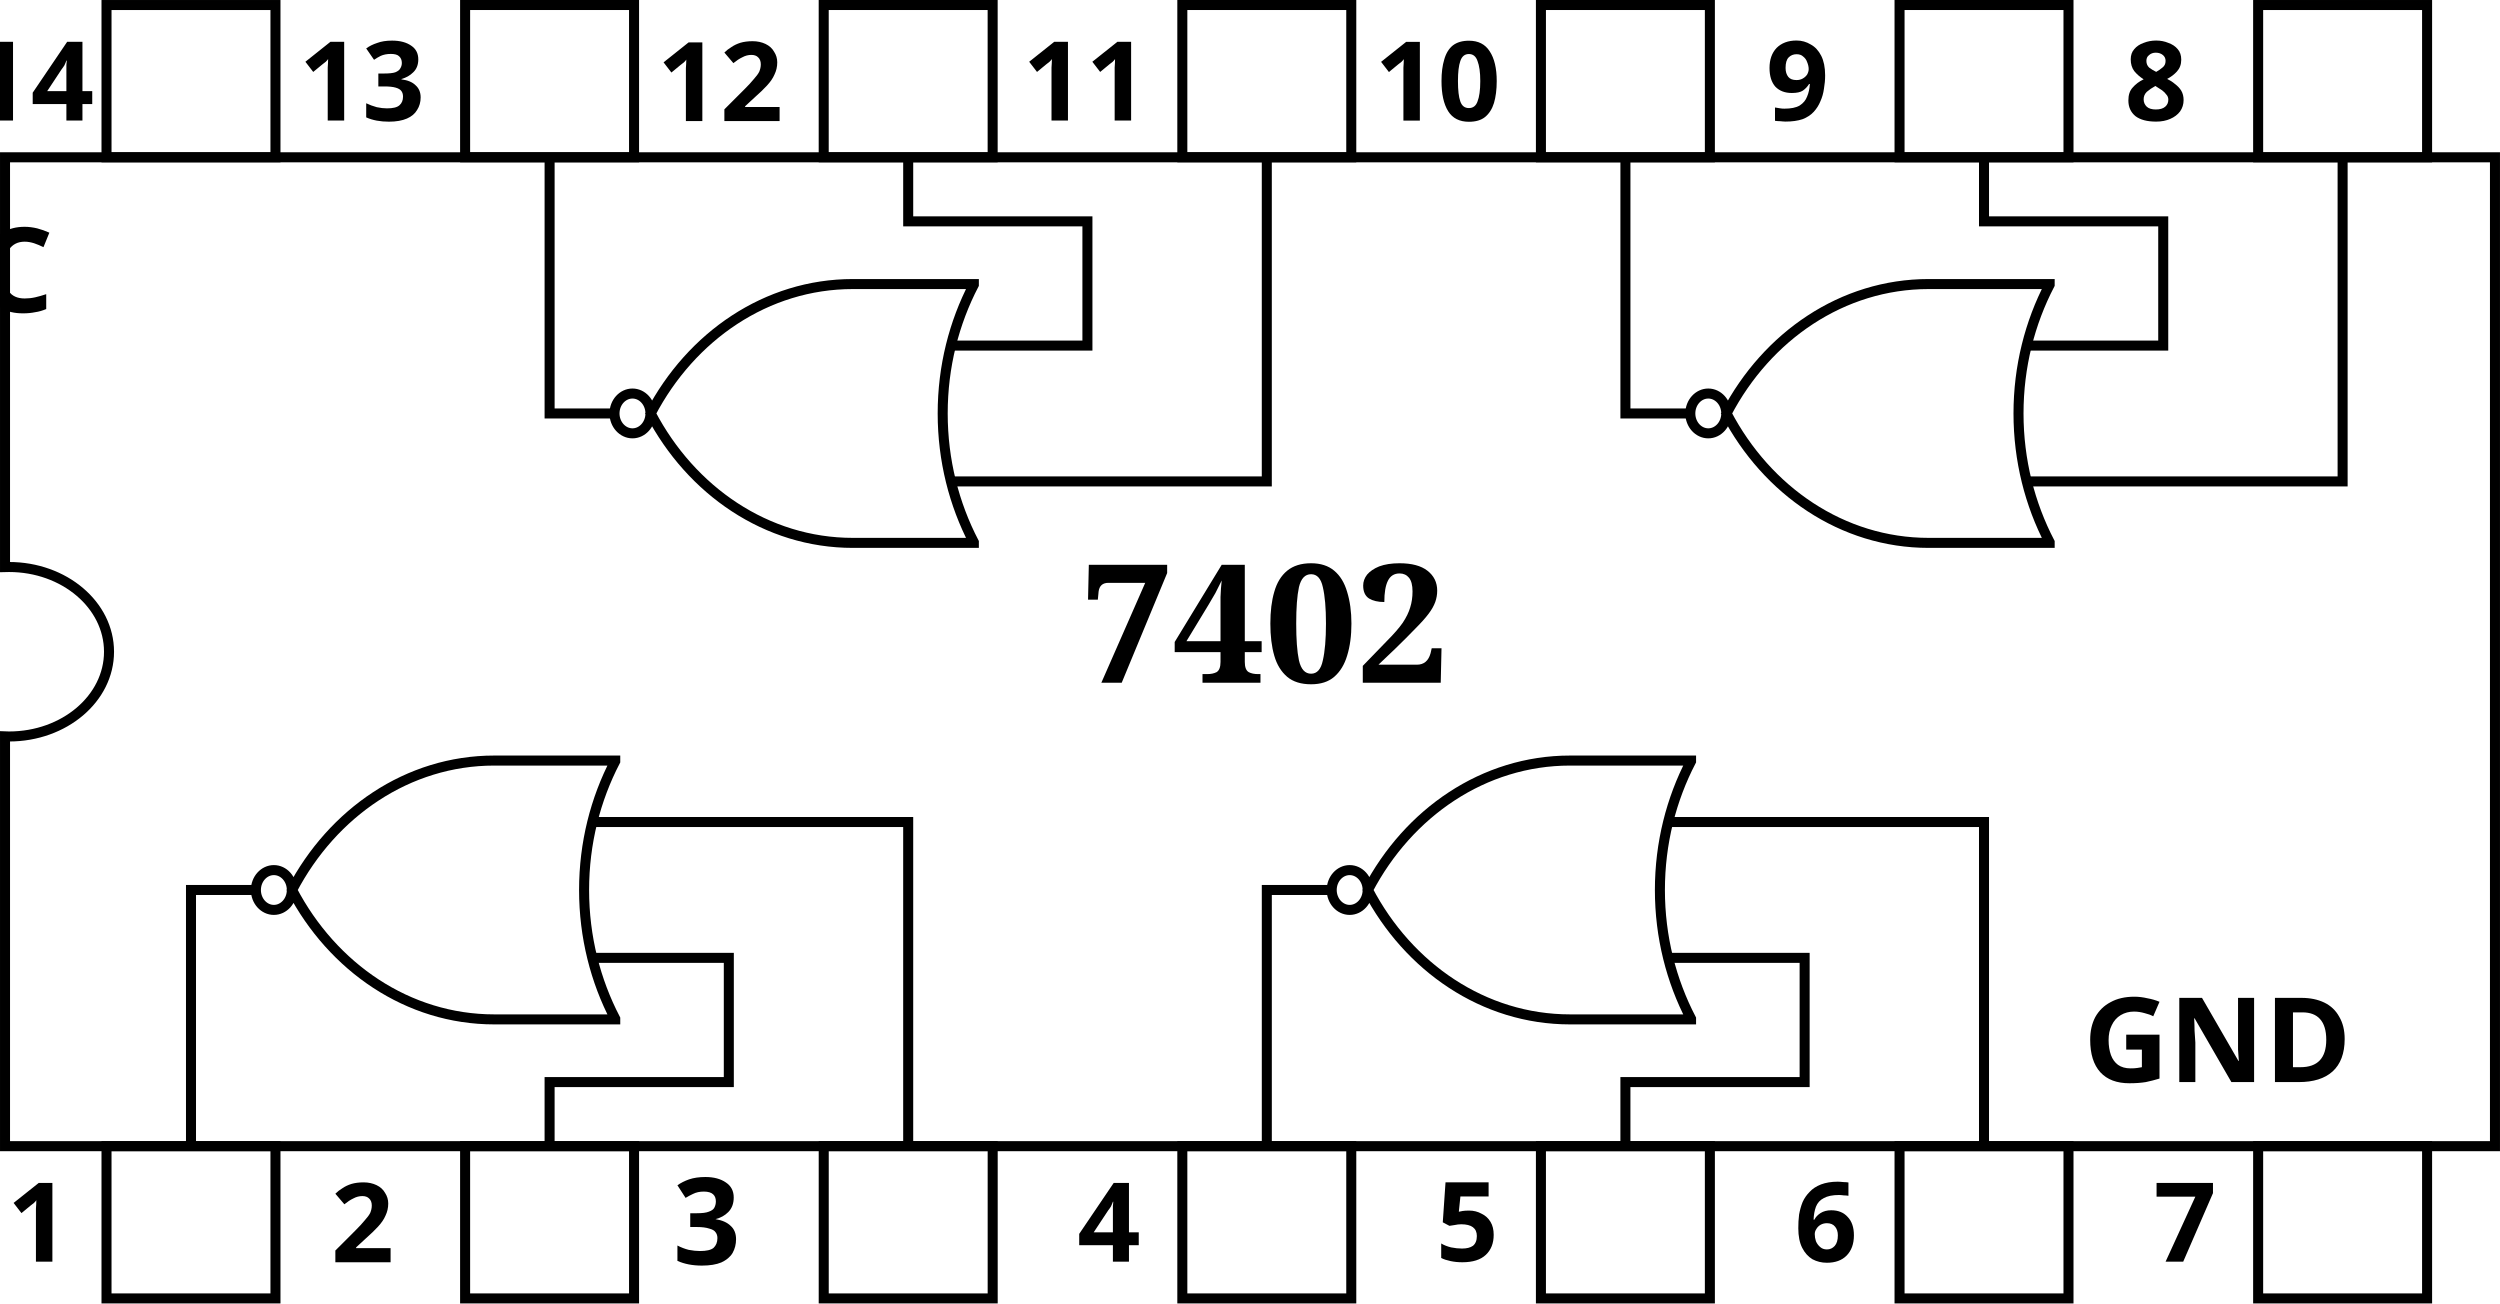
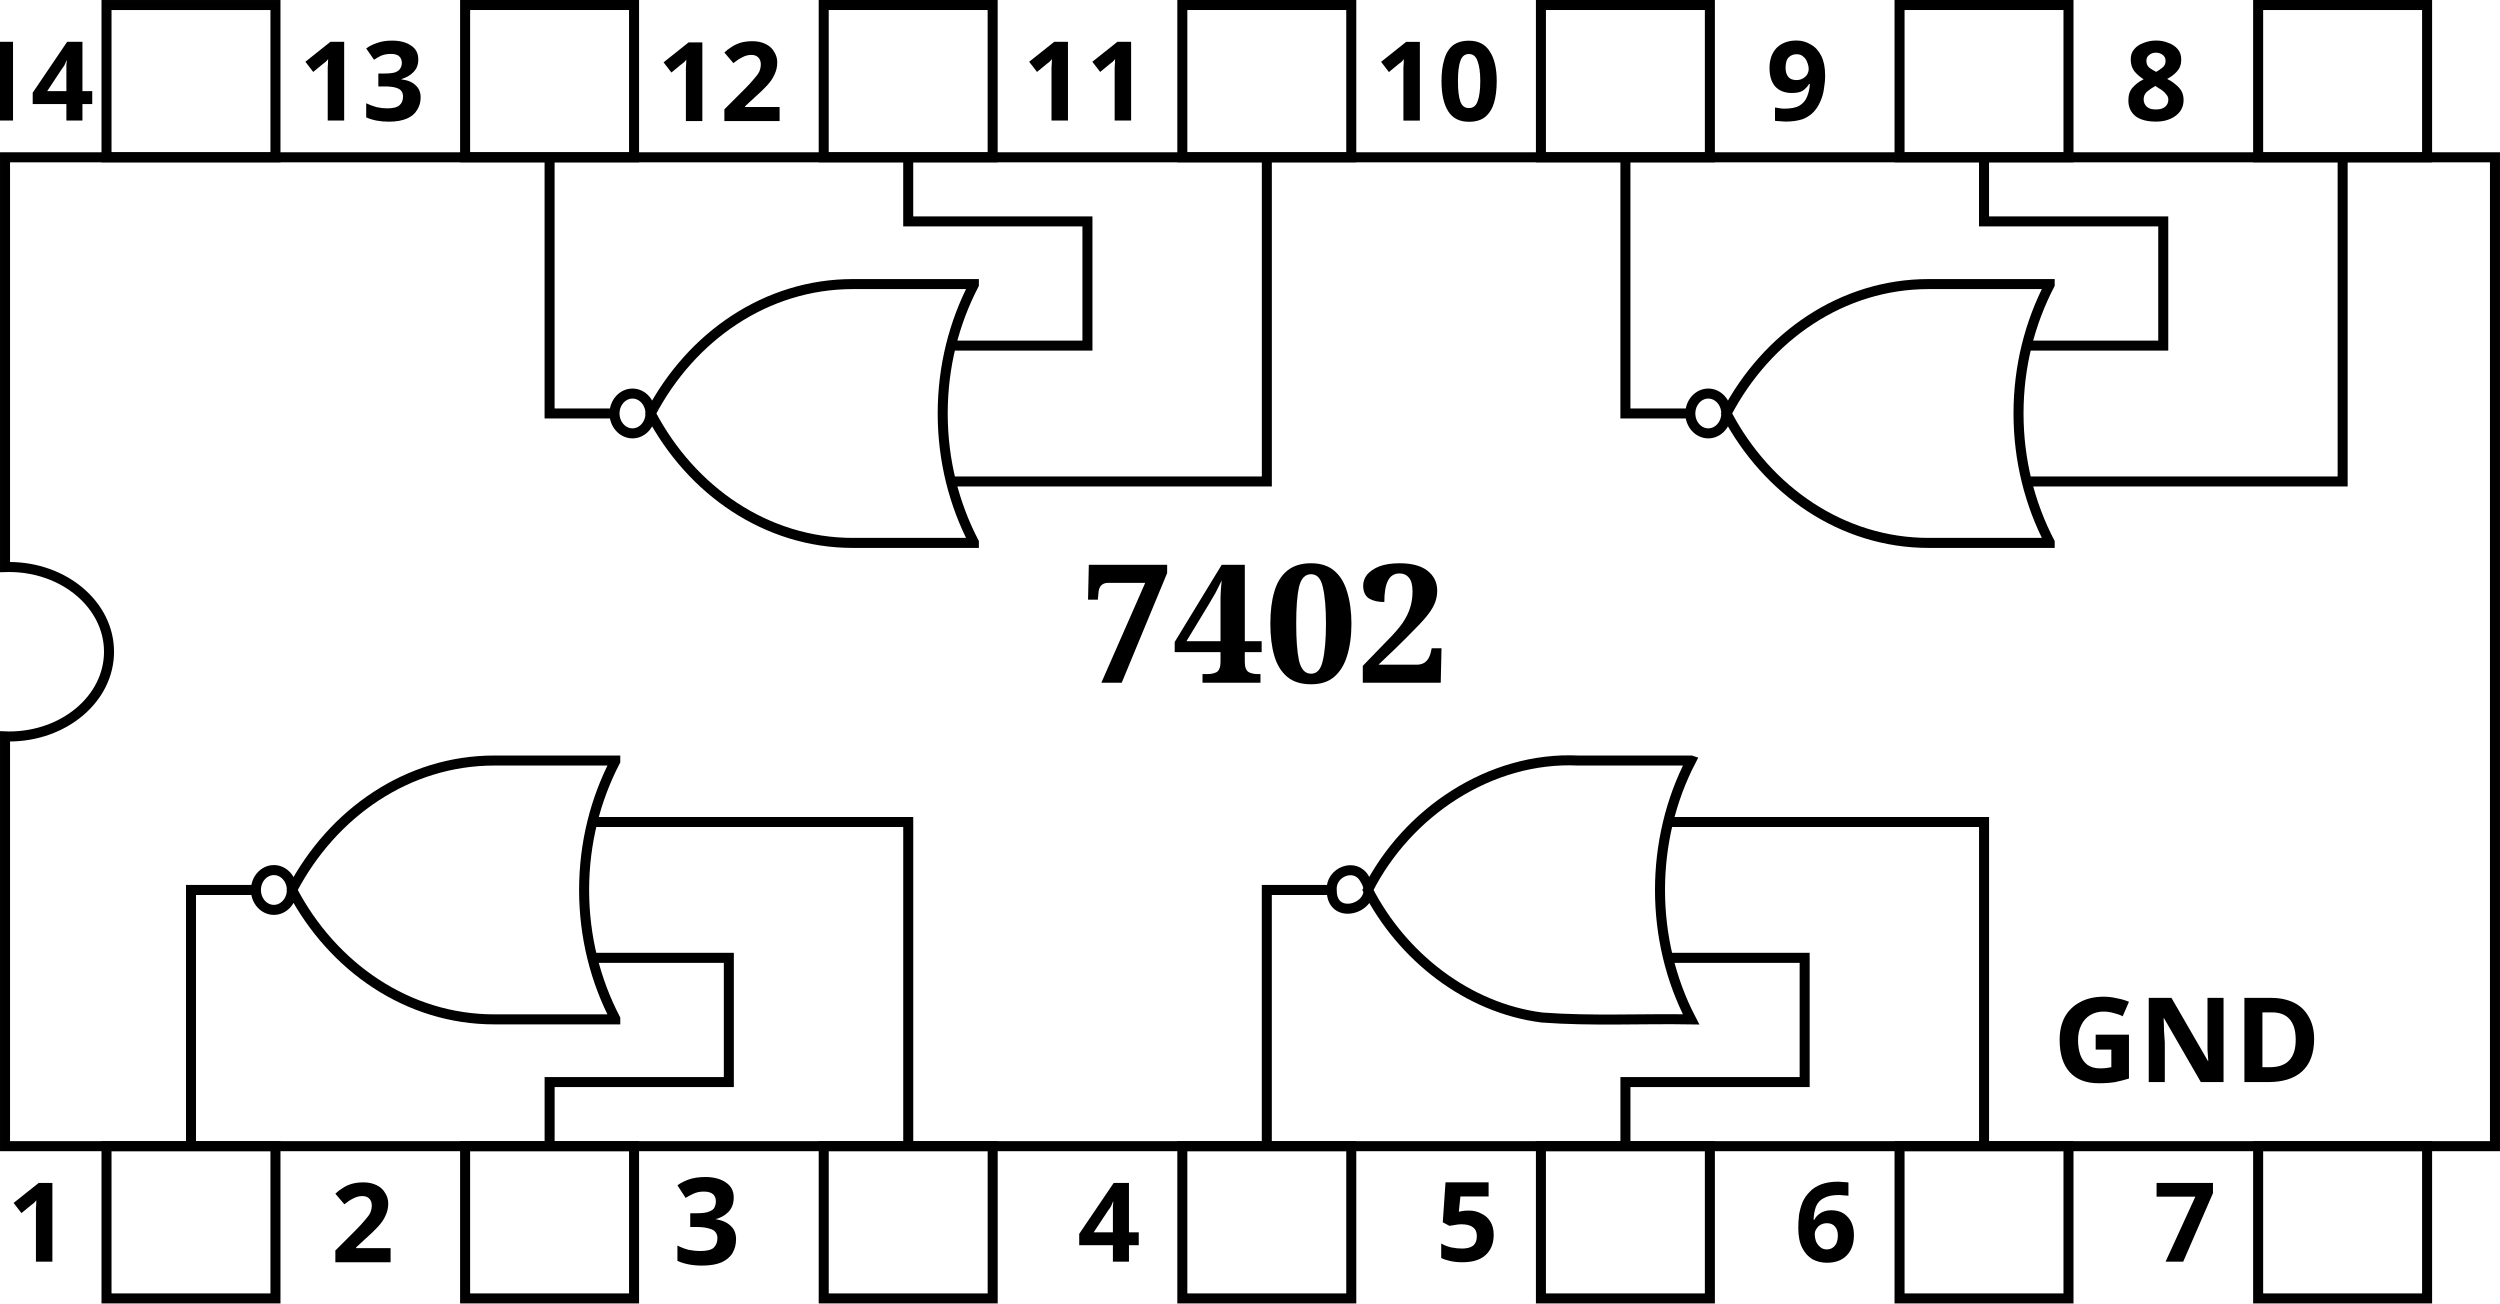
<svg xmlns="http://www.w3.org/2000/svg" width="99.736mm" height="52mm" viewBox="0 0 99.736 52" version="1.1" id="svg3326">
  <defs id="defs3323" />
  <g id="layer1" transform="translate(-252.0933,-31.87698)">
    <g id="g7977" style="stroke:#000000;stroke-opacity:1" transform="translate(251.9606,31.52445)">
+       <path id="rect61-91-43-0-9" style="stroke:#000000;stroke-opacity:1;fill:none;stroke-width:0.4;stroke-dasharray:none" d="M 0.333,46.078 H 99.668 V 6.628 H 0.333 V 22.975 a 3.989,3.381 0 0 1 0.159,-0.002 3.989,3.381 0 0 1 3.99,3.38 3.989,3.381 0 0 1 -3.99,3.381 3.989,3.381 0 0 1 -0.159,-0.004 z" />
      <g id="g7907" style="stroke:#000000;stroke-width:0.4;stroke-dasharray:none;stroke-opacity:1">
        <g id="g7698" style="stroke:#000000;stroke-width:0.4;stroke-dasharray:none;stroke-opacity:1" transform="translate(0,0.2198373)">
          <rect style="fill:none;fill-opacity:1;stroke:#000000;stroke-width:0.4;stroke-dasharray:none;stroke-opacity:1" id="rect53372-9-6-5" width="6.74" height="6.075" x="90.22" y="0.333" />
          <text xml:space="preserve" style="font-style:normal;font-variant:normal;font-weight:bold;font-stretch:normal;font-size:4.404px;font-family:sans;-inkscape-font-specification:'sans Bold';text-align:center;text-anchor:middle;fill:#000000;fill-opacity:1;stroke:none;stroke-width:0;stroke-dasharray:none;stroke-opacity:1" x="93.592" y="4.94" id="text53376-0-2-9">
            <tspan id="tspan53374-4-9-4" style="font-size:4.404px;fill:#000000;fill-opacity:1;stroke:none;stroke-width:0;stroke-dasharray:none;stroke-opacity:1" x="93.592" y="4.94">8</tspan>
            <tspan style="font-size:4.404px;fill:#000000;fill-opacity:1;stroke:none;stroke-width:0;stroke-dasharray:none;stroke-opacity:1" x="93.592" y="10.445" id="tspan54525-12-6" />
          </text>
        </g>
        <g id="g7704" style="stroke:#000000;stroke-width:0.4;stroke-dasharray:none;stroke-opacity:1" transform="translate(3.4968058e-6,0.0663045)">
          <rect style="fill:none;fill-opacity:1;stroke:#000000;stroke-width:0.4;stroke-dasharray:none;stroke-opacity:1" id="rect53372-9-5-7-2" width="6.74" height="6.075" x="75.914" y="0.486" />
          <text xml:space="preserve" style="font-style:normal;font-variant:normal;font-weight:bold;font-stretch:normal;font-size:4.404px;font-family:sans;-inkscape-font-specification:'sans Bold';text-align:center;text-anchor:middle;fill:#000000;fill-opacity:1;stroke:none;stroke-width:0;stroke-dasharray:none;stroke-opacity:1" x="79.293" y="5.091" id="text53376-0-1-0-2">
            <tspan id="tspan53374-4-2-9-4" style="font-size:4.404px;fill:#000000;fill-opacity:1;stroke:none;stroke-width:0;stroke-dasharray:none;stroke-opacity:1" x="79.293" y="5.091">9</tspan>
            <tspan style="font-size:4.404px;fill:#000000;fill-opacity:1;stroke:none;stroke-width:0;stroke-dasharray:none;stroke-opacity:1" x="79.293" y="10.596" id="tspan54525-9-3-7" />
          </text>
        </g>
        <g id="g7710" style="stroke:#000000;stroke-width:0.4;stroke-dasharray:none;stroke-opacity:1" transform="translate(6.9936117e-6,0.06630385)">
          <rect style="fill:none;fill-opacity:1;stroke:#000000;stroke-width:0.4;stroke-dasharray:none;stroke-opacity:1" id="rect53372-9-3-6-5" width="6.74" height="6.075" x="61.607" y="0.486" />
          <text xml:space="preserve" style="font-style:normal;font-variant:normal;font-weight:bold;font-stretch:normal;font-size:4.404px;font-family:sans;-inkscape-font-specification:'sans Bold';text-align:center;text-anchor:middle;fill:#000000;fill-opacity:1;stroke:none;stroke-width:0;stroke-dasharray:none;stroke-opacity:1" x="64.929" y="5.098" id="text53376-0-8-0-4">
            <tspan id="tspan53374-4-0-6-8" style="font-size:4.404px;fill:#000000;fill-opacity:1;stroke:none;stroke-width:0;stroke-dasharray:none;stroke-opacity:1" x="64.929" y="5.098">10</tspan>
            <tspan style="font-size:4.404px;fill:#000000;fill-opacity:1;stroke:none;stroke-width:0;stroke-dasharray:none;stroke-opacity:1" x="64.929" y="10.602" id="tspan54525-92-2-1" />
          </text>
        </g>
        <g id="g7776" style="stroke:#000000;stroke-width:0.4;stroke-dasharray:none;stroke-opacity:1" transform="translate(1.0490417e-5,0.0663045)">
          <rect style="fill:none;fill-opacity:1;stroke:#000000;stroke-width:0.4;stroke-dasharray:none;stroke-opacity:1" id="rect53372-9-1-6-6-8" width="6.74" height="6.075" x="47.301" y="0.486" />
          <text xml:space="preserve" style="font-style:normal;font-variant:normal;font-weight:bold;font-stretch:normal;font-size:4.404px;font-family:sans;-inkscape-font-specification:'sans Bold';text-align:center;text-anchor:middle;fill:#000000;fill-opacity:1;stroke:none;stroke-width:0;stroke-dasharray:none;stroke-opacity:1" x="50.891" y="5.096" id="text53376-0-87-1-9">
            <tspan id="tspan53374-4-4-8-3" style="font-size:4.404px;fill:#000000;fill-opacity:1;stroke:none;stroke-width:0;stroke-dasharray:none;stroke-opacity:1" x="50.891" y="5.096">11</tspan>
            <tspan style="font-size:4.404px;fill:#000000;fill-opacity:1;stroke:none;stroke-width:0;stroke-dasharray:none;stroke-opacity:1" x="50.891" y="10.6" id="tspan54525-1-7-6" />
          </text>
        </g>
        <g id="g7782" style="stroke:#000000;stroke-width:0.4;stroke-dasharray:none;stroke-opacity:1" transform="translate(6.3578288e-6,0.06630385)">
          <rect style="fill:none;fill-opacity:1;stroke:#000000;stroke-width:0.4;stroke-dasharray:none;stroke-opacity:1" id="rect53372-9-1-6-0" width="6.74" height="6.075" x="32.994" y="0.486" />
          <text xml:space="preserve" style="font-style:normal;font-variant:normal;font-weight:bold;font-stretch:normal;font-size:4.404px;font-family:sans;-inkscape-font-specification:'sans Bold';text-align:center;text-anchor:middle;fill:#000000;fill-opacity:1;stroke:none;stroke-width:0;stroke-dasharray:none;stroke-opacity:1" x="36.307" y="5.118" id="text53376-0-5-0-2">
            <tspan id="tspan53374-4-5-2-1" style="font-size:4.404px;fill:#000000;fill-opacity:1;stroke:none;stroke-width:0;stroke-dasharray:none;stroke-opacity:1" x="36.307" y="5.118">12</tspan>
            <tspan style="font-size:4.404px;fill:#000000;fill-opacity:1;stroke:none;stroke-width:0;stroke-dasharray:none;stroke-opacity:1" x="36.307" y="10.622" id="tspan54525-0-3-0" />
          </text>
        </g>
        <g id="g7788" style="stroke:#000000;stroke-width:0.4;stroke-dasharray:none;stroke-opacity:1" transform="translate(-1.5894572e-6,0.06630322)">
          <rect style="fill:none;fill-opacity:1;stroke:#000000;stroke-width:0.4;stroke-dasharray:none;stroke-opacity:1" id="rect53372-9-38-92-1" width="6.74" height="6.075" x="18.688" y="0.486" />
          <text xml:space="preserve" style="font-style:normal;font-variant:normal;font-weight:bold;font-stretch:normal;font-size:4.404px;font-family:sans;-inkscape-font-specification:'sans Bold';text-align:center;text-anchor:middle;fill:#000000;fill-opacity:1;stroke:none;stroke-width:0;stroke-dasharray:none;stroke-opacity:1" x="22.016" y="5.096" id="text53376-0-6-5-1">
            <tspan id="tspan53374-4-48-92-0" style="font-size:4.404px;fill:#000000;fill-opacity:1;stroke:none;stroke-width:0;stroke-dasharray:none;stroke-opacity:1" x="22.016" y="5.096">13</tspan>
            <tspan style="font-size:4.404px;fill:#000000;fill-opacity:1;stroke:none;stroke-width:0;stroke-dasharray:none;stroke-opacity:1" x="22.016" y="10.6" id="tspan54525-5-2-8" />
          </text>
        </g>
        <g id="g7793" style="stroke:#000000;stroke-width:0.4;stroke-dasharray:none;stroke-opacity:1">
          <rect style="fill:none;fill-opacity:1;stroke:#000000;stroke-width:0.4;stroke-dasharray:none;stroke-opacity:1" id="rect53372-5-2" width="6.74" height="6.075" x="4.382" y="0.553" />
          <text xml:space="preserve" style="font-style:normal;font-variant:normal;font-weight:bold;font-stretch:normal;font-size:4.404px;font-family:sans;-inkscape-font-specification:'sans Bold';text-align:center;text-anchor:middle;fill:#000000;fill-opacity:1;stroke:none;stroke-width:0;stroke-dasharray:none;stroke-opacity:1" x="7.659" y="5.162" id="text53376-3-5">
            <tspan id="tspan53374-5-4" style="font-size:4.404px;fill:#000000;fill-opacity:1;stroke:none;stroke-width:0;stroke-dasharray:none;stroke-opacity:1" x="7.659" y="5.162">14</tspan>
          </text>
        </g>
      </g>
      <g id="g7871" style="stroke:#000000;stroke-width:0.4;stroke-dasharray:none;stroke-opacity:1" transform="translate(0,-0.1066333)">
        <g id="g7830" style="stroke:#000000;stroke-width:0.4;stroke-dasharray:none;stroke-opacity:1">
          <rect style="fill:none;fill-opacity:1;stroke:#000000;stroke-width:0.4;stroke-dasharray:none;stroke-opacity:1" id="rect53372-9-29-6-6" width="6.74" height="6.075" x="90.22" y="46.184" />
          <text xml:space="preserve" style="font-style:normal;font-variant:normal;font-weight:bold;font-stretch:normal;font-size:4.404px;font-family:sans;-inkscape-font-specification:'sans Bold';text-align:center;text-anchor:middle;fill:#000000;fill-opacity:1;stroke:none;stroke-width:0;stroke-dasharray:none;stroke-opacity:1" x="93.603" y="50.794" id="text53376-0-60-1-4">
            <tspan style="font-size:4.404px;fill:#000000;fill-opacity:1;stroke:none;stroke-width:0;stroke-dasharray:none;stroke-opacity:1" x="93.603" y="50.794" id="tspan54525-3-2-6">7</tspan>
          </text>
        </g>
        <g id="g7825" style="stroke:#000000;stroke-width:0.4;stroke-dasharray:none;stroke-opacity:1">
          <rect style="fill:none;fill-opacity:1;stroke:#000000;stroke-width:0.4;stroke-dasharray:none;stroke-opacity:1" id="rect53372-9-5-4-9-5" width="6.74" height="6.075" x="75.914" y="46.184" />
          <text xml:space="preserve" style="font-style:normal;font-variant:normal;font-weight:bold;font-stretch:normal;font-size:4.404px;font-family:sans;-inkscape-font-specification:'sans Bold';text-align:center;text-anchor:middle;fill:#000000;fill-opacity:1;stroke:none;stroke-width:0;stroke-dasharray:none;stroke-opacity:1" x="79.279" y="50.789" id="text53376-0-1-3-3-8">
            <tspan style="font-size:4.404px;fill:#000000;fill-opacity:1;stroke:none;stroke-width:0;stroke-dasharray:none;stroke-opacity:1" x="79.279" y="50.789" id="tspan54525-9-4-1-6">6</tspan>
          </text>
        </g>
        <g id="g7820" style="stroke:#000000;stroke-width:0.4;stroke-dasharray:none;stroke-opacity:1">
          <rect style="fill:none;fill-opacity:1;stroke:#000000;stroke-width:0.4;stroke-dasharray:none;stroke-opacity:1" id="rect53372-9-3-1-9-8" width="6.74" height="6.075" x="61.607" y="46.184" />
          <text xml:space="preserve" style="font-style:normal;font-variant:normal;font-weight:bold;font-stretch:normal;font-size:4.404px;font-family:sans;-inkscape-font-specification:'sans Bold';text-align:center;text-anchor:middle;fill:#000000;fill-opacity:1;stroke:none;stroke-width:0;stroke-dasharray:none;stroke-opacity:1" x="64.971" y="50.772" id="text53376-0-8-9-4-4">
            <tspan style="font-size:4.404px;fill:#000000;fill-opacity:1;stroke:none;stroke-width:0;stroke-dasharray:none;stroke-opacity:1" x="64.971" y="50.772" id="tspan54525-92-0-7-7">5</tspan>
          </text>
        </g>
        <g id="g7815" style="stroke:#000000;stroke-width:0.4;stroke-dasharray:none;stroke-opacity:1">
          <rect style="fill:none;fill-opacity:1;stroke:#000000;stroke-width:0.4;stroke-dasharray:none;stroke-opacity:1" id="rect53372-4-9-4" width="6.74" height="6.075" x="47.301" y="46.184" />
          <text xml:space="preserve" style="font-style:normal;font-variant:normal;font-weight:bold;font-stretch:normal;font-size:4.404px;font-family:sans;-inkscape-font-specification:'sans Bold';text-align:center;text-anchor:middle;fill:#000000;fill-opacity:1;stroke:none;stroke-width:0;stroke-dasharray:none;stroke-opacity:1" x="50.671" y="50.794" id="text53376-0-87-5-4-0">
            <tspan style="font-size:4.404px;fill:#000000;fill-opacity:1;stroke:none;stroke-width:0;stroke-dasharray:none;stroke-opacity:1" x="50.671" y="50.794" id="tspan54525-1-2-5-6">4</tspan>
          </text>
        </g>
        <g id="g7810" style="stroke:#000000;stroke-width:0.4;stroke-dasharray:none;stroke-opacity:1" transform="matrix(1.000355,0,0,0.9963328,-0.01291478,0.1655308)">
          <rect style="fill:none;fill-opacity:1;stroke:#000000;stroke-width:0.4;stroke-dasharray:none;stroke-opacity:1" id="rect53372-9-1-4-8-9" width="6.738" height="6.098" x="32.996" y="46.187" />
          <text xml:space="preserve" style="font-style:normal;font-variant:normal;font-weight:bold;font-stretch:normal;font-size:4.797px;font-family:sans;-inkscape-font-specification:'sans Bold';text-align:center;text-anchor:middle;fill:#000000;fill-opacity:1;stroke:none;stroke-width:0;stroke-dasharray:none;stroke-opacity:1" x="36.697" y="50.469" id="text53376-0-5-1-3-9" transform="scale(0.9910677,1.009013)">
            <tspan id="tspan53374-4-5-7-6-0" style="font-size:4.797px;fill:#000000;fill-opacity:1;stroke:none;stroke-width:0;stroke-dasharray:none;stroke-opacity:1" x="36.697" y="50.469">3</tspan>
            <tspan style="font-size:4.797px;fill:#000000;fill-opacity:1;stroke:none;stroke-width:0;stroke-dasharray:none;stroke-opacity:1" x="36.697" y="56.465" id="tspan54525-0-7-1-8" />
          </text>
        </g>
        <g id="g7804" style="stroke:#000000;stroke-width:0.4;stroke-dasharray:none;stroke-opacity:1">
          <rect style="fill:none;fill-opacity:1;stroke:#000000;stroke-width:0.4;stroke-dasharray:none;stroke-opacity:1" id="rect53372-9-38-9-0-3" width="6.74" height="6.075" x="18.688" y="46.184" />
          <text xml:space="preserve" style="font-style:normal;font-variant:normal;font-weight:bold;font-stretch:normal;font-size:4.404px;font-family:sans;-inkscape-font-specification:'sans Bold';text-align:center;text-anchor:middle;fill:#000000;fill-opacity:1;stroke:none;stroke-width:0;stroke-dasharray:none;stroke-opacity:1" x="22.047" y="50.816" id="text53376-0-6-1-6-4">
            <tspan id="tspan53374-4-48-9-3-0" style="font-size:4.404px;fill:#000000;fill-opacity:1;stroke:none;stroke-width:0;stroke-dasharray:none;stroke-opacity:1" x="22.047" y="50.816">2</tspan>
            <tspan style="font-size:4.404px;fill:#000000;fill-opacity:1;stroke:none;stroke-width:0;stroke-dasharray:none;stroke-opacity:1" x="22.047" y="56.32" id="tspan54525-5-1-2-3" />
          </text>
        </g>
        <g id="g7798" style="stroke:#000000;stroke-width:0.4;stroke-dasharray:none;stroke-opacity:1">
          <text xml:space="preserve" style="font-style:normal;font-variant:normal;font-weight:bold;font-stretch:normal;font-size:4.404px;font-family:sans;-inkscape-font-specification:'sans Bold';text-align:center;text-anchor:middle;fill:#000000;fill-opacity:1;stroke:none;stroke-width:0;stroke-dasharray:none;stroke-opacity:1" x="7.972" y="50.794" id="text53376-1-7-3">
            <tspan id="tspan53374-3-3-1" style="font-size:4.404px;fill:#000000;fill-opacity:1;stroke:none;stroke-width:0;stroke-dasharray:none;stroke-opacity:1" x="7.972" y="50.794">1</tspan>
          </text>
          <rect style="fill:none;fill-opacity:1;stroke:#000000;stroke-width:0.4;stroke-dasharray:none;stroke-opacity:1" id="rect53372-9-2-1-0-1" width="6.74" height="6.075" x="4.382" y="46.184" />
        </g>
      </g>
-       <path id="rect61-91-43-0-9" style="fill:none;stroke:#000000;stroke-width:0.4;stroke-dasharray:none;stroke-opacity:1" d="M 0.333,46.078 H 99.668 V 6.628 H 0.333 V 22.975 a 3.989,3.381 0 0 1 0.159,-0.002 3.989,3.381 0 0 1 3.99,3.38 3.989,3.381 0 0 1 -3.99,3.381 3.989,3.381 0 0 1 -0.159,-0.004 z" />
-     </g>
-     <g id="g7692" transform="translate(251.9606,31.47177)" style="stroke:#000000;stroke-opacity:1">
-       <text xml:space="preserve" style="font-size:4.695px;font-family:sans;-inkscape-font-specification:'sans, Normal';text-align:center;text-anchor:middle;fill:#000000;fill-opacity:1;stroke:none;stroke-width:0;stroke-dasharray:none;stroke-opacity:1" x="7.559" y="11.919" id="text10082-1">
-         <tspan id="tspan10080-9" style="font-style:normal;font-variant:normal;font-weight:bold;font-stretch:normal;font-size:4.695px;font-family:sans-serif;-inkscape-font-specification:'sans-serif Bold';fill:#000000;fill-opacity:1;stroke:none;stroke-width:0;stroke-dasharray:none;stroke-opacity:1" x="7.559" y="11.919">V<tspan style="font-size:4.695px;baseline-shift:sub;fill:#000000;fill-opacity:1;stroke:none;stroke-width:0;stroke-dasharray:none;stroke-opacity:1" id="tspan10134-6">CC</tspan>
-         </tspan>
-       </text>
-       <text xml:space="preserve" style="font-style:normal;font-variant:normal;font-weight:bold;font-stretch:normal;font-size:4.695px;font-family:sans-serif;-inkscape-font-specification:'sans-serif Bold';text-align:center;text-anchor:middle;fill:#000000;fill-opacity:1;stroke:none;stroke-width:0;stroke-dasharray:none;stroke-opacity:1" x="92.873" y="43.574" id="text10138-9">
-         <tspan id="tspan10136-3" style="fill:#000000;fill-opacity:1;stroke:none;stroke-width:0;stroke-dasharray:none;stroke-opacity:1" x="92.873" y="43.574">GND</tspan>
-       </text>
+       <g id="g7692" transform="translate(0,-0.05268)" style="stroke:#000000;stroke-opacity:1">
+         <text xml:space="preserve" style="font-size:4.695px;font-family:sans;-inkscape-font-specification:'sans, Normal';text-align:center;text-anchor:middle;fill:#000000;fill-opacity:1;stroke:none;stroke-width:0;stroke-dasharray:none;stroke-opacity:1" x="7.559" y="11.919" id="text10082-1">
+           <tspan id="tspan10080-9" style="font-style:normal;font-variant:normal;font-weight:bold;font-stretch:normal;font-size:4.695px;font-family:sans-serif;-inkscape-font-specification:'sans-serif Bold';fill:#000000;fill-opacity:1;stroke:none;stroke-width:0;stroke-dasharray:none;stroke-opacity:1" x="7.559" y="11.919">V<tspan style="font-size:4.695px;baseline-shift:sub;fill:#000000;fill-opacity:1;stroke:none;stroke-width:0;stroke-dasharray:none;stroke-opacity:1" id="tspan10134-6">CC</tspan>
+           </tspan>
+         </text>
+         <text xml:space="preserve" style="font-style:normal;font-variant:normal;font-weight:bold;font-stretch:normal;font-size:4.695px;font-family:sans-serif;-inkscape-font-specification:'sans-serif Bold';text-align:center;text-anchor:middle;fill:#000000;fill-opacity:1;stroke:none;stroke-width:0;stroke-dasharray:none;stroke-opacity:1" x="92.873" y="43.574" id="text10138-9">
+           <tspan id="tspan10136-3" style="fill:#000000;fill-opacity:1;stroke:none;stroke-width:0;stroke-dasharray:none;stroke-opacity:1" x="92.873" y="43.574">GND</tspan>
+         </text>
+       </g>
+       <g id="g20008" transform="translate(-251.9606,-31.52445)">
+         <path id="path6610" style="fill:none;stroke:#000000;stroke-width:0.4;stroke-dasharray:none;stroke-opacity:1" d="M 259.713,77.602 V 67.382 h 2.59 m 14.336,-5.164 v 0.025 c -0.788,1.515 -1.243,3.265 -1.243,5.139 0,1.874 0.455,3.624 1.243,5.138 v 0.024 h -4.828 c -3.444,0 -6.451,-2.079 -8.064,-5.162 1.613,-3.082 4.62,-5.164 8.064,-5.164 z m -14.336,5.164 c 0,0.439 0.323,0.794 0.717,0.794 0.394,0 0.717,-0.356 0.717,-0.794 0,-0.438 -0.323,-0.794 -0.717,-0.794 -0.394,0 -0.717,0.356 -0.717,0.794 z m 11.717,10.219 v -2.556 h 7.15 l -1e-5,-4.956 h -5.462 m 12.619,7.511 V 64.671 l -12.632,2e-6" />
+         <path id="path6610-6" style="fill:none;stroke:#000000;stroke-width:0.4;stroke-dasharray:none;stroke-opacity:1" d="m 302.632,77.602 c 0,-3.407 0,-6.813 0,-10.22 0.863,0 1.726,0 2.59,0 m 14.336,-5.164 c -1.652,3.177 -1.654,7.149 0,10.326 -1.98,-0.033 -3.966,0.074 -5.941,-0.073 -2.99,-0.377 -5.594,-2.442 -6.951,-5.089 1.556,-3.091 4.875,-5.33 8.393,-5.164 1.499,-6.5e-5 2.999,-1.29e-4 4.498,-1.94e-4 z m -14.336,5.164 c -0.021,1.365 2.042,0.647 1.311,-0.444 -0.371,-0.673 -1.364,-0.273 -1.311,0.444 z m 11.717,10.219 c 0,-0.852 0,-1.704 0,-2.556 2.383,0 4.766,0 7.15,0 0,-1.652 -1e-5,-3.304 -1e-5,-4.956 -1.821,0 -3.642,0 -5.462,0 m 12.619,7.511 c 0,-4.31 0,-8.62 0,-12.93 -4.211,10e-7 -8.421,10e-7 -12.632,2e-6" />
+         <path id="path6610-7" style="fill:none;stroke:#000000;stroke-width:0.4;stroke-dasharray:none;stroke-opacity:1" d="m 274.019,38.152 v 10.22 h 2.59 m 14.336,5.164 v -0.025 c -0.788,-1.515 -1.243,-3.265 -1.243,-5.139 0,-1.874 0.455,-3.624 1.243,-5.138 v -0.024 h -4.828 c -3.444,0 -6.451,2.079 -8.064,5.162 1.613,3.082 4.62,5.164 8.064,5.164 z m -14.336,-5.164 c 0,-0.439 0.323,-0.794 0.717,-0.794 0.394,0 0.717,0.356 0.717,0.794 0,0.438 -0.323,0.794 -0.717,0.794 -0.394,0 -0.717,-0.356 -0.717,-0.794 z m 11.717,-10.219 v 2.556 h 7.15 l -10e-6,4.956 h -5.462 m 12.619,-7.511 v 12.93 l -12.632,-2e-6" />
+         <path id="path6610-6-0" style="fill:none;stroke:#000000;stroke-width:0.4;stroke-dasharray:none;stroke-opacity:1" d="m 316.938,38.152 v 10.22 h 2.59 m 14.336,5.164 v -0.025 c -0.788,-1.515 -1.243,-3.265 -1.243,-5.139 0,-1.874 0.455,-3.624 1.243,-5.138 v -0.024 h -4.828 c -3.444,0 -6.451,2.079 -8.064,5.162 1.613,3.082 4.62,5.164 8.064,5.164 z m -14.336,-5.164 c 0,-0.439 0.323,-0.794 0.717,-0.794 0.394,0 0.717,0.356 0.717,0.794 0,0.438 -0.323,0.794 -0.717,0.794 -0.394,0 -0.717,-0.356 -0.717,-0.794 z m 11.717,-10.219 v 2.556 h 7.15 l -10e-6,4.956 h -5.462 m 12.619,-7.511 v 12.93 l -12.632,-2e-6" />
+       </g>
    </g>
    <text xml:space="preserve" style="font-style:normal;font-variant:normal;font-weight:bold;font-stretch:normal;font-size:6.573px;font-family:sans-serif;-inkscape-font-specification:'sans-serif Bold';text-align:center;text-anchor:middle;fill:#000000;fill-opacity:1;stroke:none;stroke-width:0;stroke-dasharray:none;stroke-opacity:1" x="306.827" y="59.113" id="text35571-7">
      <tspan style="font-style:normal;font-variant:normal;font-weight:bold;font-stretch:normal;font-size:6.573px;font-family:serif;-inkscape-font-specification:'serif Bold';fill:#000000;fill-opacity:1;stroke:none;stroke-width:0;stroke-dasharray:none;stroke-opacity:1" x="306.827" y="59.113" id="tspan6922">7402</tspan>
    </text>
-     <g id="g6695" style="stroke-width:0.4;stroke-dasharray:none">
-       <path style="fill:none;fill-opacity:1;stroke:#000000;stroke-width:0.4;stroke-dasharray:none;stroke-opacity:1" d="M 288.325,77.602 V 64.671 l -12.632,2e-6" id="path10077-0-5-6" />
-       <path style="fill:none;fill-opacity:1;stroke:#000000;stroke-width:0.4;stroke-dasharray:none;stroke-opacity:1" d="m 274.019,77.602 v -2.556 h 7.15 l -1e-5,-4.956 h -5.462" id="path10205-9-3-0" />
-       <path id="path10206-1-5-6" style="fill:none;stroke:#000000;stroke-width:0.4;stroke-dasharray:none;stroke-opacity:1" d="m 276.638,62.219 v 0.025 c -0.788,1.515 -1.243,3.265 -1.243,5.139 0,1.874 0.455,3.624 1.243,5.138 v 0.024 h -4.828 c -3.444,0 -6.451,-2.079 -8.064,-5.162 1.613,-3.082 4.62,-5.164 8.064,-5.164 z m -14.336,5.164 c 0,0.439 0.323,0.794 0.717,0.794 0.394,0 0.717,-0.356 0.717,-0.794 0,-0.438 -0.323,-0.794 -0.717,-0.794 -0.394,0 -0.717,0.356 -0.717,0.794 z" />
-       <path style="fill:none;stroke:#000000;stroke-width:0.4;stroke-dasharray:none;stroke-opacity:1" d="M 259.713,77.602 V 67.382 h 2.59" id="path6610" />
-     </g>
-     <g id="g6695-7" style="stroke-width:0.4;stroke-dasharray:none" transform="translate(42.91908)">
-       <path style="fill:none;fill-opacity:1;stroke:#000000;stroke-width:0.4;stroke-dasharray:none;stroke-opacity:1" d="M 288.325,77.602 V 64.671 l -12.632,2e-6" id="path10077-0-5-6-5" />
-       <path style="fill:none;fill-opacity:1;stroke:#000000;stroke-width:0.4;stroke-dasharray:none;stroke-opacity:1" d="m 274.019,77.602 v -2.556 h 7.15 l -1e-5,-4.956 h -5.462" id="path10205-9-3-0-3" />
-       <path id="path10206-1-5-6-5" style="fill:none;stroke:#000000;stroke-width:0.4;stroke-dasharray:none;stroke-opacity:1" d="m 276.638,62.219 v 0.025 c -0.788,1.515 -1.243,3.265 -1.243,5.139 0,1.874 0.455,3.624 1.243,5.138 v 0.024 h -4.828 c -3.444,0 -6.451,-2.079 -8.064,-5.162 1.613,-3.082 4.62,-5.164 8.064,-5.164 z m -14.336,5.164 c 0,0.439 0.323,0.794 0.717,0.794 0.394,0 0.717,-0.356 0.717,-0.794 0,-0.438 -0.323,-0.794 -0.717,-0.794 -0.394,0 -0.717,0.356 -0.717,0.794 z" />
-       <path style="fill:none;stroke:#000000;stroke-width:0.4;stroke-dasharray:none;stroke-opacity:1" d="M 259.713,77.602 V 67.382 h 2.59" id="path6610-6" />
-     </g>
-     <g id="g6695-2" style="stroke-width:0.4;stroke-dasharray:none" transform="matrix(1,0,0,-1,14.30637,115.754)">
-       <path style="fill:none;fill-opacity:1;stroke:#000000;stroke-width:0.4;stroke-dasharray:none;stroke-opacity:1" d="M 288.325,77.602 V 64.671 l -12.632,2e-6" id="path10077-0-5-6-9" />
-       <path style="fill:none;fill-opacity:1;stroke:#000000;stroke-width:0.4;stroke-dasharray:none;stroke-opacity:1" d="m 274.019,77.602 v -2.556 h 7.15 l -1e-5,-4.956 h -5.462" id="path10205-9-3-0-1" />
-       <path id="path10206-1-5-6-2" style="fill:none;stroke:#000000;stroke-width:0.4;stroke-dasharray:none;stroke-opacity:1" d="m 276.638,62.219 v 0.025 c -0.788,1.515 -1.243,3.265 -1.243,5.139 0,1.874 0.455,3.624 1.243,5.138 v 0.024 h -4.828 c -3.444,0 -6.451,-2.079 -8.064,-5.162 1.613,-3.082 4.62,-5.164 8.064,-5.164 z m -14.336,5.164 c 0,0.439 0.323,0.794 0.717,0.794 0.394,0 0.717,-0.356 0.717,-0.794 0,-0.438 -0.323,-0.794 -0.717,-0.794 -0.394,0 -0.717,0.356 -0.717,0.794 z" />
-       <path style="fill:none;stroke:#000000;stroke-width:0.4;stroke-dasharray:none;stroke-opacity:1" d="M 259.713,77.602 V 67.382 h 2.59" id="path6610-7" />
-     </g>
-     <g id="g6695-7-0" style="stroke-width:0.4;stroke-dasharray:none" transform="matrix(1,0,0,-1,57.22547,115.754)">
-       <path style="fill:none;fill-opacity:1;stroke:#000000;stroke-width:0.4;stroke-dasharray:none;stroke-opacity:1" d="M 288.325,77.602 V 64.671 l -12.632,2e-6" id="path10077-0-5-6-5-9" />
-       <path style="fill:none;fill-opacity:1;stroke:#000000;stroke-width:0.4;stroke-dasharray:none;stroke-opacity:1" d="m 274.019,77.602 v -2.556 h 7.15 l -1e-5,-4.956 h -5.462" id="path10205-9-3-0-3-3" />
-       <path id="path10206-1-5-6-5-6" style="fill:none;stroke:#000000;stroke-width:0.4;stroke-dasharray:none;stroke-opacity:1" d="m 276.638,62.219 v 0.025 c -0.788,1.515 -1.243,3.265 -1.243,5.139 0,1.874 0.455,3.624 1.243,5.138 v 0.024 h -4.828 c -3.444,0 -6.451,-2.079 -8.064,-5.162 1.613,-3.082 4.62,-5.164 8.064,-5.164 z m -14.336,5.164 c 0,0.439 0.323,0.794 0.717,0.794 0.394,0 0.717,-0.356 0.717,-0.794 0,-0.438 -0.323,-0.794 -0.717,-0.794 -0.394,0 -0.717,0.356 -0.717,0.794 z" />
-       <path style="fill:none;stroke:#000000;stroke-width:0.4;stroke-dasharray:none;stroke-opacity:1" d="M 259.713,77.602 V 67.382 h 2.59" id="path6610-6-0" />
-     </g>
  </g>
</svg>
